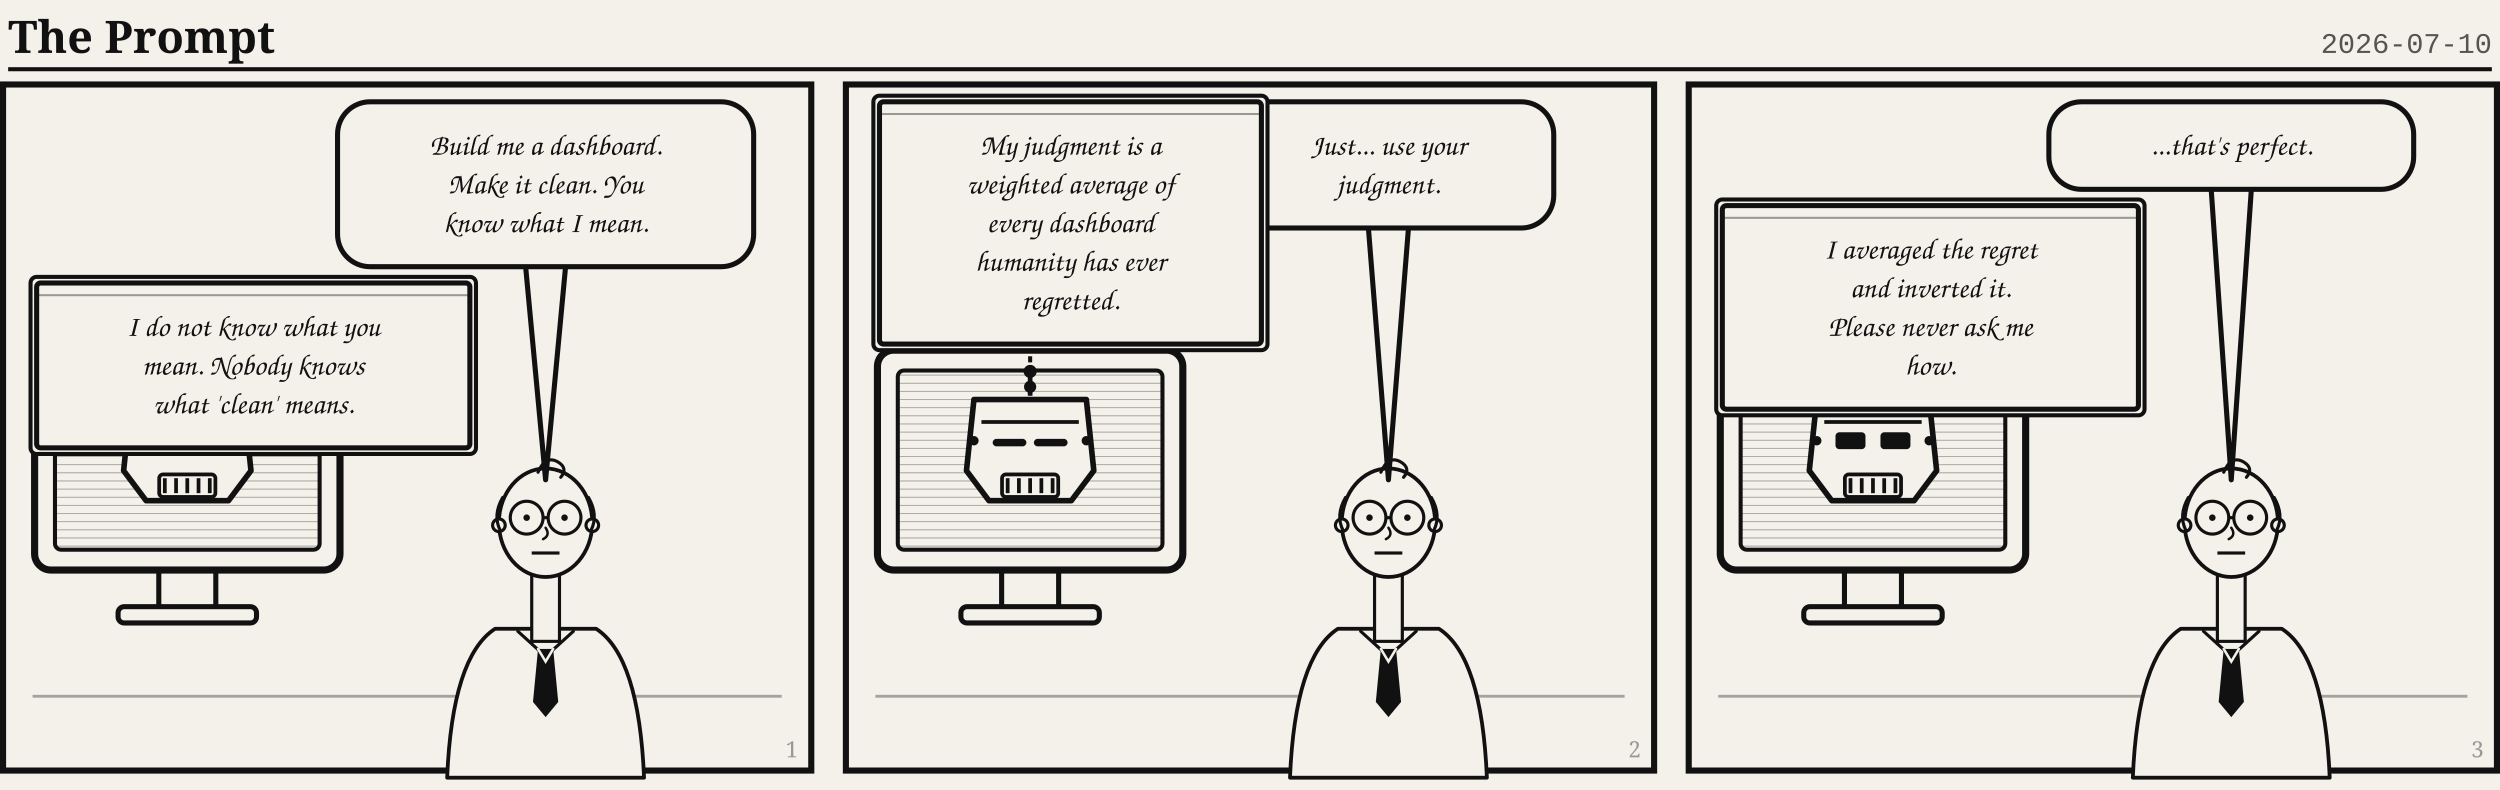
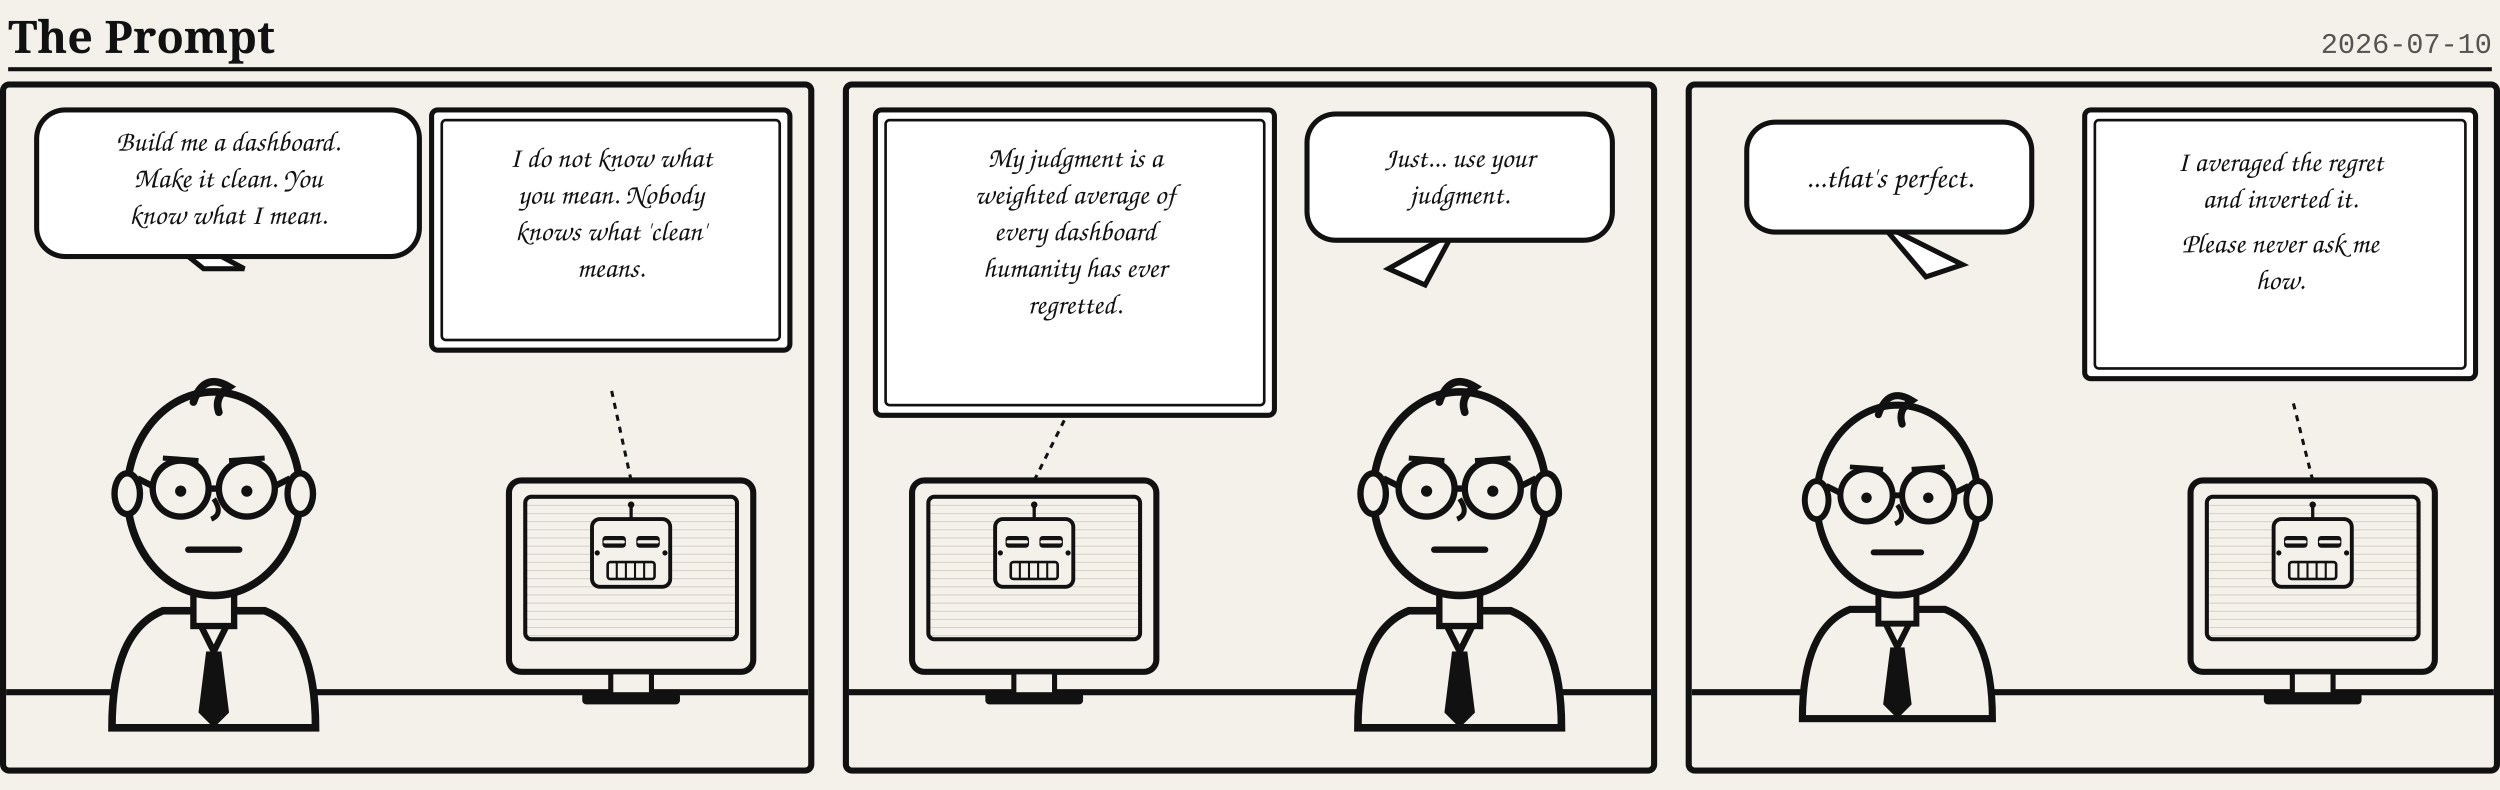
<svg xmlns="http://www.w3.org/2000/svg" viewBox="0 0 1228 388" width="1228" height="388" font-family="Georgia,serif">
  <rect width="1228" height="388" fill="#f4f1ea" />
  <text x="4" y="26" font-family="Georgia,serif" font-weight="bold" font-size="22" fill="#111">The Prompt</text>
  <text x="1224" y="26" text-anchor="end" font-family="'Courier New',monospace" font-size="14" fill="#111" opacity="0.7">2026-07-10</text>
  <line x1="4" y1="34" x2="1224" y2="34" stroke="#111" stroke-width="2" />
  <g transform="translate(0,40)">
    <defs>
-       <pattern id="halftone" width="6" height="6" patternUnits="userSpaceOnUse">
-         <rect width="6" height="6" fill="#f4f1ea" />
-         <circle cx="3" cy="3" r="1.1" fill="#111" />
-       </pattern>
-       <pattern id="scan" width="4" height="4" patternUnits="userSpaceOnUse">
-         <rect width="4" height="4" fill="none" />
-         <line x1="0" y1="0" x2="4" y2="0" stroke="#111" stroke-width="0.6" opacity="0.5" />
-       </pattern>
-       <pattern id="hatch" width="7" height="7" patternUnits="userSpaceOnUse" patternTransform="rotate(45)">
-         <line x1="0" y1="0" x2="0" y2="7" stroke="#111" stroke-width="1" />
+       <symbol id="clanker" viewBox="0 0 100 100">
+         <line x1="50" y1="14" x2="50" y2="4" stroke="#111" stroke-width="2.5" stroke-linecap="round" />
+         <circle cx="50" cy="3" r="2.5" fill="#111" />
+         <rect x="20" y="14" width="60" height="52" rx="6" fill="#f4f1ea" stroke="#111" stroke-width="3" />
+         <rect x="28" y="27" width="18" height="9" rx="2.5" fill="#111" />
+         <rect x="54" y="27" width="18" height="9" rx="2.5" fill="#111" />
+         <line x1="30" y1="31.5" x2="44" y2="31.5" stroke="#f4f1ea" stroke-width="2.5" stroke-linecap="round" />
+         <line x1="56" y1="31.5" x2="70" y2="31.5" stroke="#f4f1ea" stroke-width="2.5" stroke-linecap="round" />
+         <rect x="32" y="47" width="36" height="13" rx="2" fill="#f4f1ea" stroke="#111" stroke-width="2" />
+         <line x1="39" y1="47" x2="39" y2="60" stroke="#111" stroke-width="1.6" />
+         <line x1="46" y1="47" x2="46" y2="60" stroke="#111" stroke-width="1.6" />
+         <line x1="53" y1="47" x2="53" y2="60" stroke="#111" stroke-width="1.6" />
+         <line x1="60" y1="47" x2="60" y2="60" stroke="#111" stroke-width="1.6" />
+         <circle cx="24" cy="40" r="2" fill="#111" />
+         <circle cx="76" cy="40" r="2" fill="#111" />
+       </symbol>
+       <symbol id="dailbert" viewBox="0 0 120 160">
+         <path d="M20 158 Q20 120 40 112 L80 112 Q100 120 100 158 Z" fill="#f4f1ea" stroke="#111" stroke-width="3" />
+         <path d="M52 112 L60 128 L68 112" fill="#f4f1ea" stroke="#111" stroke-width="2.5" />
+         <path d="M57 128 L63 128 L66 152 L60 158 L54 152 Z" fill="#111" />
+         <rect x="52" y="104" width="16" height="14" fill="#f4f1ea" stroke="#111" stroke-width="2.5" />
+         <ellipse cx="60" cy="66" rx="34" ry="40" fill="#f4f1ea" stroke="#111" stroke-width="3" />
+         <ellipse cx="26" cy="66" rx="5" ry="8" fill="#f4f1ea" stroke="#111" stroke-width="2.5" />
+         <ellipse cx="94" cy="66" rx="5" ry="8" fill="#f4f1ea" stroke="#111" stroke-width="2.5" />
+         <path d="M52 30 Q56 18 66 24 Q60 28 62 34" fill="none" stroke="#111" stroke-width="3" stroke-linecap="round" />
+         <circle cx="47" cy="64" r="11" fill="#f4f1ea" stroke="#111" stroke-width="2.5" />
+         <circle cx="73" cy="64" r="11" fill="#f4f1ea" stroke="#111" stroke-width="2.5" />
+         <line x1="58" y1="64" x2="62" y2="64" stroke="#111" stroke-width="2.5" />
+         <line x1="36" y1="63" x2="30" y2="60" stroke="#111" stroke-width="2.5" />
+         <line x1="84" y1="63" x2="90" y2="60" stroke="#111" stroke-width="2.5" />
+         <circle cx="47" cy="65" r="2.2" fill="#111" />
+         <circle cx="73" cy="65" r="2.2" fill="#111" />
+         <line x1="40" y1="52" x2="54" y2="53" stroke="#111" stroke-width="2" />
+         <line x1="66" y1="53" x2="80" y2="52" stroke="#111" stroke-width="2" />
+         <path d="M60 68 Q64 74 59 76" fill="none" stroke="#111" stroke-width="2" />
+         <line x1="50" y1="88" x2="70" y2="88" stroke="#111" stroke-width="2.5" stroke-linecap="round" />
+       </symbol>
+       <pattern id="scan" width="6" height="4" patternUnits="userSpaceOnUse">
+         <rect width="6" height="4" fill="#f4f1ea" />
+         <line x1="0" y1="0" x2="6" y2="0" stroke="#d8d3c7" stroke-width="1" />
      </pattern>
    </defs>
-     <rect x="1.5" y="1.5" width="397" height="337" fill="#f4f1ea" stroke="#111" stroke-width="3" />
-     <line x1="16" y1="302" x2="384" y2="302" stroke="#111" stroke-width="1.4" opacity="0.35" />
-     <g transform="translate(268,342) scale(0.62) translate(-268,-342)">
-       <g data-who="dailbert">
-         <path d="M 190 342 Q 194 246 228 224 L 308 224 Q 342 246 346 342 Z" fill="#f4f1ea" stroke="#111" stroke-width="3" stroke-linecap="round" stroke-linejoin="round" />
-         <path d="M 246 226 L 268 246 L 290 226" fill="none" stroke="#111" stroke-width="2.5" stroke-linecap="round" stroke-linejoin="round" />
-         <path d="M 262 240 L 274 240 L 278 282 L 268 294 L 258 282 Z" fill="#111" stroke="none" />
-         <path d="M 262 240 L 268 250 L 274 240" fill="none" stroke="#f4f1ea" stroke-width="2" stroke-linecap="round" />
-         <rect x="257" y="168" width="22" height="66" fill="#f4f1ea" stroke="#111" stroke-width="2.5" stroke-linecap="round" stroke-linejoin="round" />
-         <ellipse cx="268" cy="140" rx="37" ry="43" fill="#f4f1ea" stroke="#111" stroke-width="3" stroke-linecap="round" stroke-linejoin="round" />
-         <circle cx="231" cy="142" r="5" fill="#f4f1ea" stroke="#111" stroke-width="2.5" stroke-linecap="round" stroke-linejoin="round" />
-         <circle cx="305" cy="142" r="5" fill="#f4f1ea" stroke="#111" stroke-width="2.5" stroke-linecap="round" stroke-linejoin="round" />
-         <path d="M 234 120 Q 226 134 232 146" fill="none" stroke="#111" stroke-width="2.5" stroke-linecap="round" stroke-linejoin="round" />
-         <path d="M 302 120 Q 310 134 304 146" fill="none" stroke="#111" stroke-width="2.5" stroke-linecap="round" stroke-linejoin="round" />
-         <path d="M 262 100 q 6 -14 16 -8 q 8 5 2 12" fill="none" stroke="#111" stroke-width="2.5" stroke-linecap="round" stroke-linejoin="round" />
-         <circle cx="253" cy="136" r="13" fill="#f4f1ea" stroke="#111" stroke-width="2.5" stroke-linecap="round" stroke-linejoin="round" />
-         <circle cx="283" cy="136" r="13" fill="#f4f1ea" stroke="#111" stroke-width="2.5" stroke-linecap="round" stroke-linejoin="round" />
-         <line x1="266" y1="136" x2="270" y2="136" stroke="#111" stroke-width="2.5" />
-         <circle cx="253" cy="136" r="2.6" fill="#111" />
-         <circle cx="283" cy="136" r="2.6" fill="#111" />
-         <path d="M 268 144 q 4 6 -2 9" fill="none" stroke="#111" stroke-width="2" stroke-linecap="round" stroke-linejoin="round" />
-         <line x1="257" y1="164" x2="279" y2="164" stroke="#111" stroke-width="2.5" />
+     <g>
+       <rect x="1.5" y="1.5" width="397" height="337" rx="3" fill="#f4f1ea" stroke="#111" stroke-width="3" />
+       <clipPath id="clip1">
+         <rect x="3" y="3" width="394" height="334" rx="2" />
+       </clipPath>
+       <g clip-path="url(#clip1)">
+         <line x1="3" y1="300" x2="397" y2="300" stroke="#111" stroke-width="3" />
+         <g>
+           <rect x="250" y="196" width="120" height="94" rx="6" fill="#f4f1ea" stroke="#111" stroke-width="3" />
+           <rect x="258" y="204" width="104" height="70" rx="3" fill="url(#scan)" stroke="#111" stroke-width="2" />
+           <rect x="300" y="290" width="20" height="12" fill="#f4f1ea" stroke="#111" stroke-width="2.5" />
+           <rect x="286" y="300" width="48" height="6" rx="2" fill="#111" />
+           <use href="#clanker" x="278" y="206" width="64" height="64" />
+         </g>
+         <use href="#dailbert" x="30" y="120" width="150" height="200" />
+         <g>
+           <path d="M60 60 L120 92 L100 92 Z" fill="#fff" stroke="#111" stroke-width="2.5" />
+           <rect x="18" y="14" width="188" height="72" rx="14" fill="#fff" stroke="#111" stroke-width="2.5" />
+           <text x="112" y="34" text-anchor="middle" font-family="'Comic Sans MS','Segoe Print',cursive" font-size="14" fill="#111">Build me a dashboard.</text>
+           <text x="112" y="52" text-anchor="middle" font-family="'Comic Sans MS','Segoe Print',cursive" font-size="14" fill="#111">Make it clean. You</text>
+           <text x="112" y="70" text-anchor="middle" font-family="'Comic Sans MS','Segoe Print',cursive" font-size="14" fill="#111">know what I mean.</text>
+         </g>
+         <g>
+           <line x1="310" y1="196" x2="300" y2="150" stroke="#111" stroke-width="1.5" stroke-dasharray="3 3" />
+           <rect x="212" y="14" width="176" height="118" rx="3" fill="#fff" stroke="#111" stroke-width="2.5" />
+           <rect x="217" y="19" width="166" height="108" rx="2" fill="none" stroke="#111" stroke-width="1.3" />
+           <text x="300" y="42" text-anchor="middle" font-family="'Comic Sans MS','Segoe Print',cursive" font-size="14" fill="#111">I do not know what</text>
+           <text x="300" y="60" text-anchor="middle" font-family="'Comic Sans MS','Segoe Print',cursive" font-size="14" fill="#111">you mean. Nobody</text>
+           <text x="300" y="78" text-anchor="middle" font-family="'Comic Sans MS','Segoe Print',cursive" font-size="14" fill="#111">knows what 'clean'</text>
+           <text x="300" y="96" text-anchor="middle" font-family="'Comic Sans MS','Segoe Print',cursive" font-size="14" fill="#111">means.</text>
+         </g>
      </g>
    </g>
-     <g data-surface="monitor">
-       <rect x="78" y="240" width="28" height="20" fill="#f4f1ea" stroke="#111" stroke-width="2.5" stroke-linecap="round" stroke-linejoin="round" />
-       <rect x="58" y="258" width="68" height="8" rx="3" fill="#f4f1ea" stroke="#111" stroke-width="2.5" stroke-linecap="round" stroke-linejoin="round" />
-       <rect x="17" y="132" width="150" height="108" rx="8" fill="#f4f1ea" stroke="#111" stroke-width="3.5" stroke-linecap="round" stroke-linejoin="round" />
-       <rect x="27" y="142" width="130" height="88" rx="3" fill="#f4f1ea" stroke="#111" stroke-width="2" />
-       <rect x="27" y="142" width="130" height="88" rx="3" fill="url(#scan)" />
-       <g>
-         <line x1="92" y1="154.4" x2="92" y2="145.2" stroke="#111" stroke-width="2.3" />
-         <circle cx="92" cy="142.44" r="3.22" fill="#111" />
-         <path d="M 64.4,156.24 L 119.6,156.24 L 123.28,191.2 L 112.24,205.92 L 71.76,205.92 L 60.72,191.2 Z" fill="#f4f1ea" stroke="#111" stroke-width="2.76" stroke-linecap="round" stroke-linejoin="round" />
-         <circle cx="64.4" cy="176.48" r="2.3" fill="#111" />
-         <circle cx="119.6" cy="176.48" r="2.3" fill="#111" />
-         <line x1="68.08" y1="167.28" x2="115.92" y2="167.28" stroke="#111" stroke-width="1.84" />
-         <rect x="73.6" y="172.34" width="14.72" height="8.28" rx="1.84" fill="#111" />
-         <rect x="95.68" y="172.34" width="14.72" height="8.28" rx="1.84" fill="#111" />
-         <rect x="78.2" y="193.04" width="27.6" height="11.04" rx="1.84" fill="none" stroke="#111" stroke-width="1.84" stroke-linecap="round" stroke-linejoin="round" />
-         <line x1="80.96" y1="194.88" x2="80.96" y2="202.24" stroke="#111" stroke-width="1.84" />
-         <line x1="86.48" y1="194.88" x2="86.48" y2="202.24" stroke="#111" stroke-width="1.84" />
-         <line x1="92" y1="194.88" x2="92" y2="202.24" stroke="#111" stroke-width="1.84" />
-         <line x1="97.52" y1="194.88" x2="97.52" y2="202.24" stroke="#111" stroke-width="1.84" />
-         <line x1="103.04" y1="194.88" x2="103.04" y2="202.24" stroke="#111" stroke-width="1.84" />
+     <g transform="translate(414,0)">
+       <rect x="1.5" y="1.5" width="397" height="337" rx="3" fill="#f4f1ea" stroke="#111" stroke-width="3" />
+       <clipPath id="clip2">
+         <rect x="3" y="3" width="394" height="334" rx="2" />
+       </clipPath>
+       <g clip-path="url(#clip2)">
+         <line x1="3" y1="300" x2="397" y2="300" stroke="#111" stroke-width="3" />
+         <g>
+           <rect x="34" y="196" width="120" height="94" rx="6" fill="#f4f1ea" stroke="#111" stroke-width="3" />
+           <rect x="42" y="204" width="104" height="70" rx="3" fill="url(#scan)" stroke="#111" stroke-width="2" />
+           <rect x="84" y="290" width="20" height="12" fill="#f4f1ea" stroke="#111" stroke-width="2.5" />
+           <rect x="70" y="300" width="48" height="6" rx="2" fill="#111" />
+           <use href="#clanker" x="62" y="206" width="64" height="64" />
+         </g>
+         <use href="#dailbert" x="228" y="120" width="150" height="200" />
+         <g>
+           <path d="M300 74 L286 100 L268 92 Z" fill="#fff" stroke="#111" stroke-width="2.5" />
+           <rect x="228" y="16" width="150" height="62" rx="14" fill="#fff" stroke="#111" stroke-width="2.5" />
+           <text x="303" y="42" text-anchor="middle" font-family="'Comic Sans MS','Segoe Print',cursive" font-size="14" fill="#111">Just... use your</text>
+           <text x="303" y="60" text-anchor="middle" font-family="'Comic Sans MS','Segoe Print',cursive" font-size="14" fill="#111">judgment.</text>
+         </g>
+         <g>
+           <line x1="94" y1="196" x2="110" y2="164" stroke="#111" stroke-width="1.5" stroke-dasharray="3 3" />
+           <rect x="16" y="14" width="196" height="150" rx="3" fill="#fff" stroke="#111" stroke-width="2.5" />
+           <rect x="21" y="19" width="186" height="140" rx="2" fill="none" stroke="#111" stroke-width="1.3" />
+           <text x="114" y="42" text-anchor="middle" font-family="'Comic Sans MS','Segoe Print',cursive" font-size="14" fill="#111">My judgment is a</text>
+           <text x="114" y="60" text-anchor="middle" font-family="'Comic Sans MS','Segoe Print',cursive" font-size="14" fill="#111">weighted average of</text>
+           <text x="114" y="78" text-anchor="middle" font-family="'Comic Sans MS','Segoe Print',cursive" font-size="14" fill="#111">every dashboard</text>
+           <text x="114" y="96" text-anchor="middle" font-family="'Comic Sans MS','Segoe Print',cursive" font-size="14" fill="#111">humanity has ever</text>
+           <text x="114" y="114" text-anchor="middle" font-family="'Comic Sans MS','Segoe Print',cursive" font-size="14" fill="#111">regretted.</text>
+         </g>
      </g>
    </g>
-     <g data-balloon="speech">
-       <path d="M 258 89 L 268 195.68 L 278 89 Z" fill="#f4f1ea" stroke="#111" stroke-width="2.5" stroke-linecap="round" stroke-linejoin="round" />
-       <rect x="165.8" y="10" width="204.4" height="81" rx="16" fill="#f4f1ea" stroke="#111" stroke-width="2.5" stroke-linecap="round" stroke-linejoin="round" />
-       <text x="268" y="36" text-anchor="middle" font-family="'Comic Sans MS','Segoe Print',cursive" font-size="14.5" fill="#111">Build me a dashboard.</text>
-       <text x="268" y="55" text-anchor="middle" font-family="'Comic Sans MS','Segoe Print',cursive" font-size="14.5" fill="#111">Make it clean. You</text>
-       <text x="268" y="74" text-anchor="middle" font-family="'Comic Sans MS','Segoe Print',cursive" font-size="14.5" fill="#111">know what I mean.</text>
-     </g>
-     <g data-balloon="screen">
-       <line x1="92" y1="180" x2="92" y2="150" stroke="#111" stroke-width="2" stroke-dasharray="3 3" />
-       <circle cx="92" cy="150" r="3" fill="#111" />
-       <rect x="15" y="96" width="218.8" height="87" rx="3" fill="#f4f1ea" stroke="#111" stroke-width="2" stroke-linecap="round" stroke-linejoin="round" />
-       <rect x="18" y="99" width="212.8" height="81" rx="2" fill="#f4f1ea" stroke="#111" stroke-width="2.5" stroke-linecap="round" stroke-linejoin="round" />
-       <line x1="18" y1="105" x2="230.8" y2="105" stroke="#111" stroke-width="1" opacity="0.4" />
-       <text x="124.4" y="125" text-anchor="middle" font-family="'Comic Sans MS','Segoe Print',cursive" font-size="14.5" fill="#111">I do not know what you</text>
-       <text x="124.4" y="144" text-anchor="middle" font-family="'Comic Sans MS','Segoe Print',cursive" font-size="14.5" fill="#111">mean. Nobody knows</text>
-       <text x="124.4" y="163" text-anchor="middle" font-family="'Comic Sans MS','Segoe Print',cursive" font-size="14.5" fill="#111">what 'clean' means.</text>
-     </g>
-     <text x="392" y="332" text-anchor="end" font-family="Georgia,serif" font-size="11" fill="#111" opacity="0.4">1</text>
-   </g>
-   <g transform="translate(414,40)">
-     <defs>
-       <pattern id="halftone" width="6" height="6" patternUnits="userSpaceOnUse">
-         <rect width="6" height="6" fill="#f4f1ea" />
-         <circle cx="3" cy="3" r="1.1" fill="#111" />
-       </pattern>
-       <pattern id="scan" width="4" height="4" patternUnits="userSpaceOnUse">
-         <rect width="4" height="4" fill="none" />
-         <line x1="0" y1="0" x2="4" y2="0" stroke="#111" stroke-width="0.6" opacity="0.5" />
-       </pattern>
-       <pattern id="hatch" width="7" height="7" patternUnits="userSpaceOnUse" patternTransform="rotate(45)">
-         <line x1="0" y1="0" x2="0" y2="7" stroke="#111" stroke-width="1" />
-       </pattern>
-     </defs>
-     <rect x="1.5" y="1.5" width="397" height="337" fill="#f4f1ea" stroke="#111" stroke-width="3" />
-     <line x1="16" y1="302" x2="384" y2="302" stroke="#111" stroke-width="1.4" opacity="0.35" />
-     <g transform="translate(268,342) scale(0.62) translate(-268,-342)">
-       <g data-who="dailbert">
-         <path d="M 190 342 Q 194 246 228 224 L 308 224 Q 342 246 346 342 Z" fill="#f4f1ea" stroke="#111" stroke-width="3" stroke-linecap="round" stroke-linejoin="round" />
-         <path d="M 246 226 L 268 246 L 290 226" fill="none" stroke="#111" stroke-width="2.5" stroke-linecap="round" stroke-linejoin="round" />
-         <path d="M 262 240 L 274 240 L 278 282 L 268 294 L 258 282 Z" fill="#111" stroke="none" />
-         <path d="M 262 240 L 268 250 L 274 240" fill="none" stroke="#f4f1ea" stroke-width="2" stroke-linecap="round" />
-         <rect x="257" y="168" width="22" height="66" fill="#f4f1ea" stroke="#111" stroke-width="2.5" stroke-linecap="round" stroke-linejoin="round" />
-         <ellipse cx="268" cy="140" rx="37" ry="43" fill="#f4f1ea" stroke="#111" stroke-width="3" stroke-linecap="round" stroke-linejoin="round" />
-         <circle cx="231" cy="142" r="5" fill="#f4f1ea" stroke="#111" stroke-width="2.5" stroke-linecap="round" stroke-linejoin="round" />
-         <circle cx="305" cy="142" r="5" fill="#f4f1ea" stroke="#111" stroke-width="2.5" stroke-linecap="round" stroke-linejoin="round" />
-         <path d="M 234 120 Q 226 134 232 146" fill="none" stroke="#111" stroke-width="2.5" stroke-linecap="round" stroke-linejoin="round" />
-         <path d="M 302 120 Q 310 134 304 146" fill="none" stroke="#111" stroke-width="2.5" stroke-linecap="round" stroke-linejoin="round" />
-         <path d="M 262 100 q 6 -14 16 -8 q 8 5 2 12" fill="none" stroke="#111" stroke-width="2.5" stroke-linecap="round" stroke-linejoin="round" />
-         <circle cx="253" cy="136" r="13" fill="#f4f1ea" stroke="#111" stroke-width="2.5" stroke-linecap="round" stroke-linejoin="round" />
-         <circle cx="283" cy="136" r="13" fill="#f4f1ea" stroke="#111" stroke-width="2.5" stroke-linecap="round" stroke-linejoin="round" />
-         <line x1="266" y1="136" x2="270" y2="136" stroke="#111" stroke-width="2.5" />
-         <circle cx="253" cy="136" r="2.6" fill="#111" />
-         <circle cx="283" cy="136" r="2.6" fill="#111" />
-         <path d="M 268 144 q 4 6 -2 9" fill="none" stroke="#111" stroke-width="2" stroke-linecap="round" stroke-linejoin="round" />
-         <line x1="257" y1="164" x2="279" y2="164" stroke="#111" stroke-width="2.5" />
+     <g transform="translate(828,0)">
+       <rect x="1.5" y="1.5" width="397" height="337" rx="3" fill="#f4f1ea" stroke="#111" stroke-width="3" />
+       <clipPath id="clip3">
+         <rect x="3" y="3" width="394" height="334" rx="2" />
+       </clipPath>
+       <g clip-path="url(#clip3)">
+         <line x1="3" y1="300" x2="397" y2="300" stroke="#111" stroke-width="3" />
+         <g>
+           <rect x="248" y="196" width="120" height="94" rx="6" fill="#f4f1ea" stroke="#111" stroke-width="3" />
+           <rect x="256" y="204" width="104" height="70" rx="3" fill="url(#scan)" stroke="#111" stroke-width="2" />
+           <rect x="298" y="290" width="20" height="12" fill="#f4f1ea" stroke="#111" stroke-width="2.5" />
+           <rect x="284" y="300" width="48" height="6" rx="2" fill="#111" />
+           <use href="#clanker" x="276" y="206" width="64" height="64" />
+         </g>
+         <use href="#dailbert" x="34" y="128" width="140" height="188" />
+         <g>
+           <path d="M96 70 L118 96 L136 90 Z" fill="#fff" stroke="#111" stroke-width="2.5" />
+           <rect x="30" y="20" width="140" height="54" rx="14" fill="#fff" stroke="#111" stroke-width="2.5" />
+           <text x="100" y="52" text-anchor="middle" font-family="'Comic Sans MS','Segoe Print',cursive" font-size="15" fill="#111">...that's perfect.</text>
+         </g>
+         <g>
+           <line x1="308" y1="196" x2="298" y2="156" stroke="#111" stroke-width="1.5" stroke-dasharray="3 3" />
+           <rect x="196" y="14" width="192" height="132" rx="3" fill="#fff" stroke="#111" stroke-width="2.5" />
+           <rect x="201" y="19" width="182" height="122" rx="2" fill="none" stroke="#111" stroke-width="1.3" />
+           <text x="292" y="44" text-anchor="middle" font-family="'Comic Sans MS','Segoe Print',cursive" font-size="14" fill="#111">I averaged the regret</text>
+           <text x="292" y="62" text-anchor="middle" font-family="'Comic Sans MS','Segoe Print',cursive" font-size="14" fill="#111">and inverted it.</text>
+           <text x="292" y="84" text-anchor="middle" font-family="'Comic Sans MS','Segoe Print',cursive" font-size="14" fill="#111">Please never ask me</text>
+           <text x="292" y="102" text-anchor="middle" font-family="'Comic Sans MS','Segoe Print',cursive" font-size="14" fill="#111">how.</text>
+         </g>
      </g>
    </g>
-     <g data-surface="monitor">
-       <rect x="78" y="240" width="28" height="20" fill="#f4f1ea" stroke="#111" stroke-width="2.5" stroke-linecap="round" stroke-linejoin="round" />
-       <rect x="58" y="258" width="68" height="8" rx="3" fill="#f4f1ea" stroke="#111" stroke-width="2.5" stroke-linecap="round" stroke-linejoin="round" />
-       <rect x="17" y="132" width="150" height="108" rx="8" fill="#f4f1ea" stroke="#111" stroke-width="3.5" stroke-linecap="round" stroke-linejoin="round" />
-       <rect x="27" y="142" width="130" height="88" rx="3" fill="#f4f1ea" stroke="#111" stroke-width="2" />
-       <rect x="27" y="142" width="130" height="88" rx="3" fill="url(#scan)" />
-       <g>
-         <line x1="92" y1="154.4" x2="92" y2="145.2" stroke="#111" stroke-width="2.3" />
-         <circle cx="92" cy="142.44" r="3.22" fill="#111" />
-         <path d="M 64.4,156.24 L 119.6,156.24 L 123.28,191.2 L 112.24,205.92 L 71.76,205.92 L 60.72,191.2 Z" fill="#f4f1ea" stroke="#111" stroke-width="2.76" stroke-linecap="round" stroke-linejoin="round" />
-         <circle cx="64.4" cy="176.48" r="2.3" fill="#111" />
-         <circle cx="119.6" cy="176.48" r="2.3" fill="#111" />
-         <line x1="68.08" y1="167.28" x2="115.92" y2="167.28" stroke="#111" stroke-width="1.84" />
-         <rect x="73.6" y="175.56" width="16.56" height="3.68" rx="1.84" fill="#111" />
-         <rect x="93.84" y="175.56" width="16.56" height="3.68" rx="1.84" fill="#111" />
-         <rect x="78.2" y="193.04" width="27.6" height="11.04" rx="1.84" fill="none" stroke="#111" stroke-width="1.84" stroke-linecap="round" stroke-linejoin="round" />
-         <line x1="80.96" y1="194.88" x2="80.96" y2="202.24" stroke="#111" stroke-width="1.84" />
-         <line x1="86.48" y1="194.88" x2="86.48" y2="202.24" stroke="#111" stroke-width="1.84" />
-         <line x1="92" y1="194.88" x2="92" y2="202.24" stroke="#111" stroke-width="1.84" />
-         <line x1="97.52" y1="194.88" x2="97.52" y2="202.24" stroke="#111" stroke-width="1.84" />
-         <line x1="103.04" y1="194.88" x2="103.04" y2="202.24" stroke="#111" stroke-width="1.84" />
-       </g>
-     </g>
-     <g data-balloon="speech">
-       <path d="M 258 70 L 268 195.68 L 278 70 Z" fill="#f4f1ea" stroke="#111" stroke-width="2.5" stroke-linecap="round" stroke-linejoin="round" />
-       <rect x="186.8" y="10" width="162.4" height="62" rx="16" fill="#f4f1ea" stroke="#111" stroke-width="2.5" stroke-linecap="round" stroke-linejoin="round" />
-       <text x="268" y="36" text-anchor="middle" font-family="'Comic Sans MS','Segoe Print',cursive" font-size="14.5" fill="#111">Just... use your</text>
-       <text x="268" y="55" text-anchor="middle" font-family="'Comic Sans MS','Segoe Print',cursive" font-size="14.5" fill="#111">judgment.</text>
-     </g>
-     <g data-balloon="screen">
-       <line x1="92" y1="129" x2="92" y2="150" stroke="#111" stroke-width="2" stroke-dasharray="3 3" />
-       <circle cx="92" cy="150" r="3" fill="#111" />
-       <rect x="15" y="7" width="193.6" height="125" rx="3" fill="#f4f1ea" stroke="#111" stroke-width="2" stroke-linecap="round" stroke-linejoin="round" />
-       <rect x="18" y="10" width="187.6" height="119" rx="2" fill="#f4f1ea" stroke="#111" stroke-width="2.5" stroke-linecap="round" stroke-linejoin="round" />
-       <line x1="18" y1="16" x2="205.6" y2="16" stroke="#111" stroke-width="1" opacity="0.4" />
-       <text x="111.8" y="36" text-anchor="middle" font-family="'Comic Sans MS','Segoe Print',cursive" font-size="14.5" fill="#111">My judgment is a</text>
-       <text x="111.8" y="55" text-anchor="middle" font-family="'Comic Sans MS','Segoe Print',cursive" font-size="14.5" fill="#111">weighted average of</text>
-       <text x="111.8" y="74" text-anchor="middle" font-family="'Comic Sans MS','Segoe Print',cursive" font-size="14.5" fill="#111">every dashboard</text>
-       <text x="111.8" y="93" text-anchor="middle" font-family="'Comic Sans MS','Segoe Print',cursive" font-size="14.5" fill="#111">humanity has ever</text>
-       <text x="111.8" y="112" text-anchor="middle" font-family="'Comic Sans MS','Segoe Print',cursive" font-size="14.5" fill="#111">regretted.</text>
-     </g>
-     <text x="392" y="332" text-anchor="end" font-family="Georgia,serif" font-size="11" fill="#111" opacity="0.4">2</text>
-   </g>
-   <g transform="translate(828,40)">
-     <defs>
-       <pattern id="halftone" width="6" height="6" patternUnits="userSpaceOnUse">
-         <rect width="6" height="6" fill="#f4f1ea" />
-         <circle cx="3" cy="3" r="1.1" fill="#111" />
-       </pattern>
-       <pattern id="scan" width="4" height="4" patternUnits="userSpaceOnUse">
-         <rect width="4" height="4" fill="none" />
-         <line x1="0" y1="0" x2="4" y2="0" stroke="#111" stroke-width="0.6" opacity="0.5" />
-       </pattern>
-       <pattern id="hatch" width="7" height="7" patternUnits="userSpaceOnUse" patternTransform="rotate(45)">
-         <line x1="0" y1="0" x2="0" y2="7" stroke="#111" stroke-width="1" />
-       </pattern>
-     </defs>
-     <rect x="1.5" y="1.5" width="397" height="337" fill="#f4f1ea" stroke="#111" stroke-width="3" />
-     <line x1="16" y1="302" x2="384" y2="302" stroke="#111" stroke-width="1.4" opacity="0.35" />
-     <g transform="translate(268,342) scale(0.62) translate(-268,-342)">
-       <g data-who="dailbert">
-         <path d="M 190 342 Q 194 246 228 224 L 308 224 Q 342 246 346 342 Z" fill="#f4f1ea" stroke="#111" stroke-width="3" stroke-linecap="round" stroke-linejoin="round" />
-         <path d="M 246 226 L 268 246 L 290 226" fill="none" stroke="#111" stroke-width="2.5" stroke-linecap="round" stroke-linejoin="round" />
-         <path d="M 262 240 L 274 240 L 278 282 L 268 294 L 258 282 Z" fill="#111" stroke="none" />
-         <path d="M 262 240 L 268 250 L 274 240" fill="none" stroke="#f4f1ea" stroke-width="2" stroke-linecap="round" />
-         <rect x="257" y="168" width="22" height="66" fill="#f4f1ea" stroke="#111" stroke-width="2.5" stroke-linecap="round" stroke-linejoin="round" />
-         <ellipse cx="268" cy="140" rx="37" ry="43" fill="#f4f1ea" stroke="#111" stroke-width="3" stroke-linecap="round" stroke-linejoin="round" />
-         <circle cx="231" cy="142" r="5" fill="#f4f1ea" stroke="#111" stroke-width="2.5" stroke-linecap="round" stroke-linejoin="round" />
-         <circle cx="305" cy="142" r="5" fill="#f4f1ea" stroke="#111" stroke-width="2.5" stroke-linecap="round" stroke-linejoin="round" />
-         <path d="M 234 120 Q 226 134 232 146" fill="none" stroke="#111" stroke-width="2.5" stroke-linecap="round" stroke-linejoin="round" />
-         <path d="M 302 120 Q 310 134 304 146" fill="none" stroke="#111" stroke-width="2.5" stroke-linecap="round" stroke-linejoin="round" />
-         <path d="M 262 100 q 6 -14 16 -8 q 8 5 2 12" fill="none" stroke="#111" stroke-width="2.5" stroke-linecap="round" stroke-linejoin="round" />
-         <circle cx="253" cy="136" r="13" fill="#f4f1ea" stroke="#111" stroke-width="2.5" stroke-linecap="round" stroke-linejoin="round" />
-         <circle cx="283" cy="136" r="13" fill="#f4f1ea" stroke="#111" stroke-width="2.5" stroke-linecap="round" stroke-linejoin="round" />
-         <line x1="266" y1="136" x2="270" y2="136" stroke="#111" stroke-width="2.5" />
-         <circle cx="253" cy="136" r="2.6" fill="#111" />
-         <circle cx="283" cy="136" r="2.6" fill="#111" />
-         <path d="M 268 144 q 4 6 -2 9" fill="none" stroke="#111" stroke-width="2" stroke-linecap="round" stroke-linejoin="round" />
-         <line x1="257" y1="164" x2="279" y2="164" stroke="#111" stroke-width="2.5" />
-       </g>
-     </g>
-     <g data-surface="monitor">
-       <rect x="78" y="240" width="28" height="20" fill="#f4f1ea" stroke="#111" stroke-width="2.5" stroke-linecap="round" stroke-linejoin="round" />
-       <rect x="58" y="258" width="68" height="8" rx="3" fill="#f4f1ea" stroke="#111" stroke-width="2.5" stroke-linecap="round" stroke-linejoin="round" />
-       <rect x="17" y="132" width="150" height="108" rx="8" fill="#f4f1ea" stroke="#111" stroke-width="3.5" stroke-linecap="round" stroke-linejoin="round" />
-       <rect x="27" y="142" width="130" height="88" rx="3" fill="#f4f1ea" stroke="#111" stroke-width="2" />
-       <rect x="27" y="142" width="130" height="88" rx="3" fill="url(#scan)" />
-       <g>
-         <line x1="92" y1="154.4" x2="92" y2="145.2" stroke="#111" stroke-width="2.3" />
-         <circle cx="92" cy="142.44" r="3.22" fill="#111" />
-         <path d="M 64.4,156.24 L 119.6,156.24 L 123.28,191.2 L 112.24,205.92 L 71.76,205.92 L 60.72,191.2 Z" fill="#f4f1ea" stroke="#111" stroke-width="2.76" stroke-linecap="round" stroke-linejoin="round" />
-         <circle cx="64.4" cy="176.48" r="2.3" fill="#111" />
-         <circle cx="119.6" cy="176.48" r="2.3" fill="#111" />
-         <line x1="68.08" y1="167.28" x2="115.92" y2="167.28" stroke="#111" stroke-width="1.84" />
-         <rect x="73.6" y="172.34" width="14.72" height="8.28" rx="1.84" fill="#111" />
-         <rect x="95.68" y="172.34" width="14.72" height="8.28" rx="1.84" fill="#111" />
-         <rect x="78.2" y="193.04" width="27.6" height="11.04" rx="1.84" fill="none" stroke="#111" stroke-width="1.84" stroke-linecap="round" stroke-linejoin="round" />
-         <line x1="80.96" y1="194.88" x2="80.96" y2="202.24" stroke="#111" stroke-width="1.84" />
-         <line x1="86.48" y1="194.88" x2="86.48" y2="202.24" stroke="#111" stroke-width="1.84" />
-         <line x1="92" y1="194.88" x2="92" y2="202.24" stroke="#111" stroke-width="1.84" />
-         <line x1="97.52" y1="194.88" x2="97.52" y2="202.24" stroke="#111" stroke-width="1.84" />
-         <line x1="103.04" y1="194.88" x2="103.04" y2="202.24" stroke="#111" stroke-width="1.84" />
-       </g>
-     </g>
-     <g data-balloon="speech">
-       <path d="M 258 51 L 268 195.68 L 278 51 Z" fill="#f4f1ea" stroke="#111" stroke-width="2.5" stroke-linecap="round" stroke-linejoin="round" />
-       <rect x="178.4" y="10" width="179.2" height="43" rx="16" fill="#f4f1ea" stroke="#111" stroke-width="2.5" stroke-linecap="round" stroke-linejoin="round" />
-       <text x="268" y="36" text-anchor="middle" font-family="'Comic Sans MS','Segoe Print',cursive" font-size="14.5" fill="#111">...that's perfect.</text>
-     </g>
-     <g data-balloon="screen">
-       <line x1="92" y1="161" x2="92" y2="150" stroke="#111" stroke-width="2" stroke-dasharray="3 3" />
-       <circle cx="92" cy="150" r="3" fill="#111" />
-       <rect x="15" y="58" width="210.4" height="106" rx="3" fill="#f4f1ea" stroke="#111" stroke-width="2" stroke-linecap="round" stroke-linejoin="round" />
-       <rect x="18" y="61" width="204.4" height="100" rx="2" fill="#f4f1ea" stroke="#111" stroke-width="2.5" stroke-linecap="round" stroke-linejoin="round" />
-       <line x1="18" y1="67" x2="222.4" y2="67" stroke="#111" stroke-width="1" opacity="0.4" />
-       <text x="120.2" y="87" text-anchor="middle" font-family="'Comic Sans MS','Segoe Print',cursive" font-size="14.5" fill="#111">I averaged the regret</text>
-       <text x="120.2" y="106" text-anchor="middle" font-family="'Comic Sans MS','Segoe Print',cursive" font-size="14.5" fill="#111">and inverted it.</text>
-       <text x="120.2" y="125" text-anchor="middle" font-family="'Comic Sans MS','Segoe Print',cursive" font-size="14.5" fill="#111">Please never ask me</text>
-       <text x="120.2" y="144" text-anchor="middle" font-family="'Comic Sans MS','Segoe Print',cursive" font-size="14.5" fill="#111">how.</text>
-     </g>
-     <text x="392" y="332" text-anchor="end" font-family="Georgia,serif" font-size="11" fill="#111" opacity="0.4">3</text>
  </g>
</svg>
